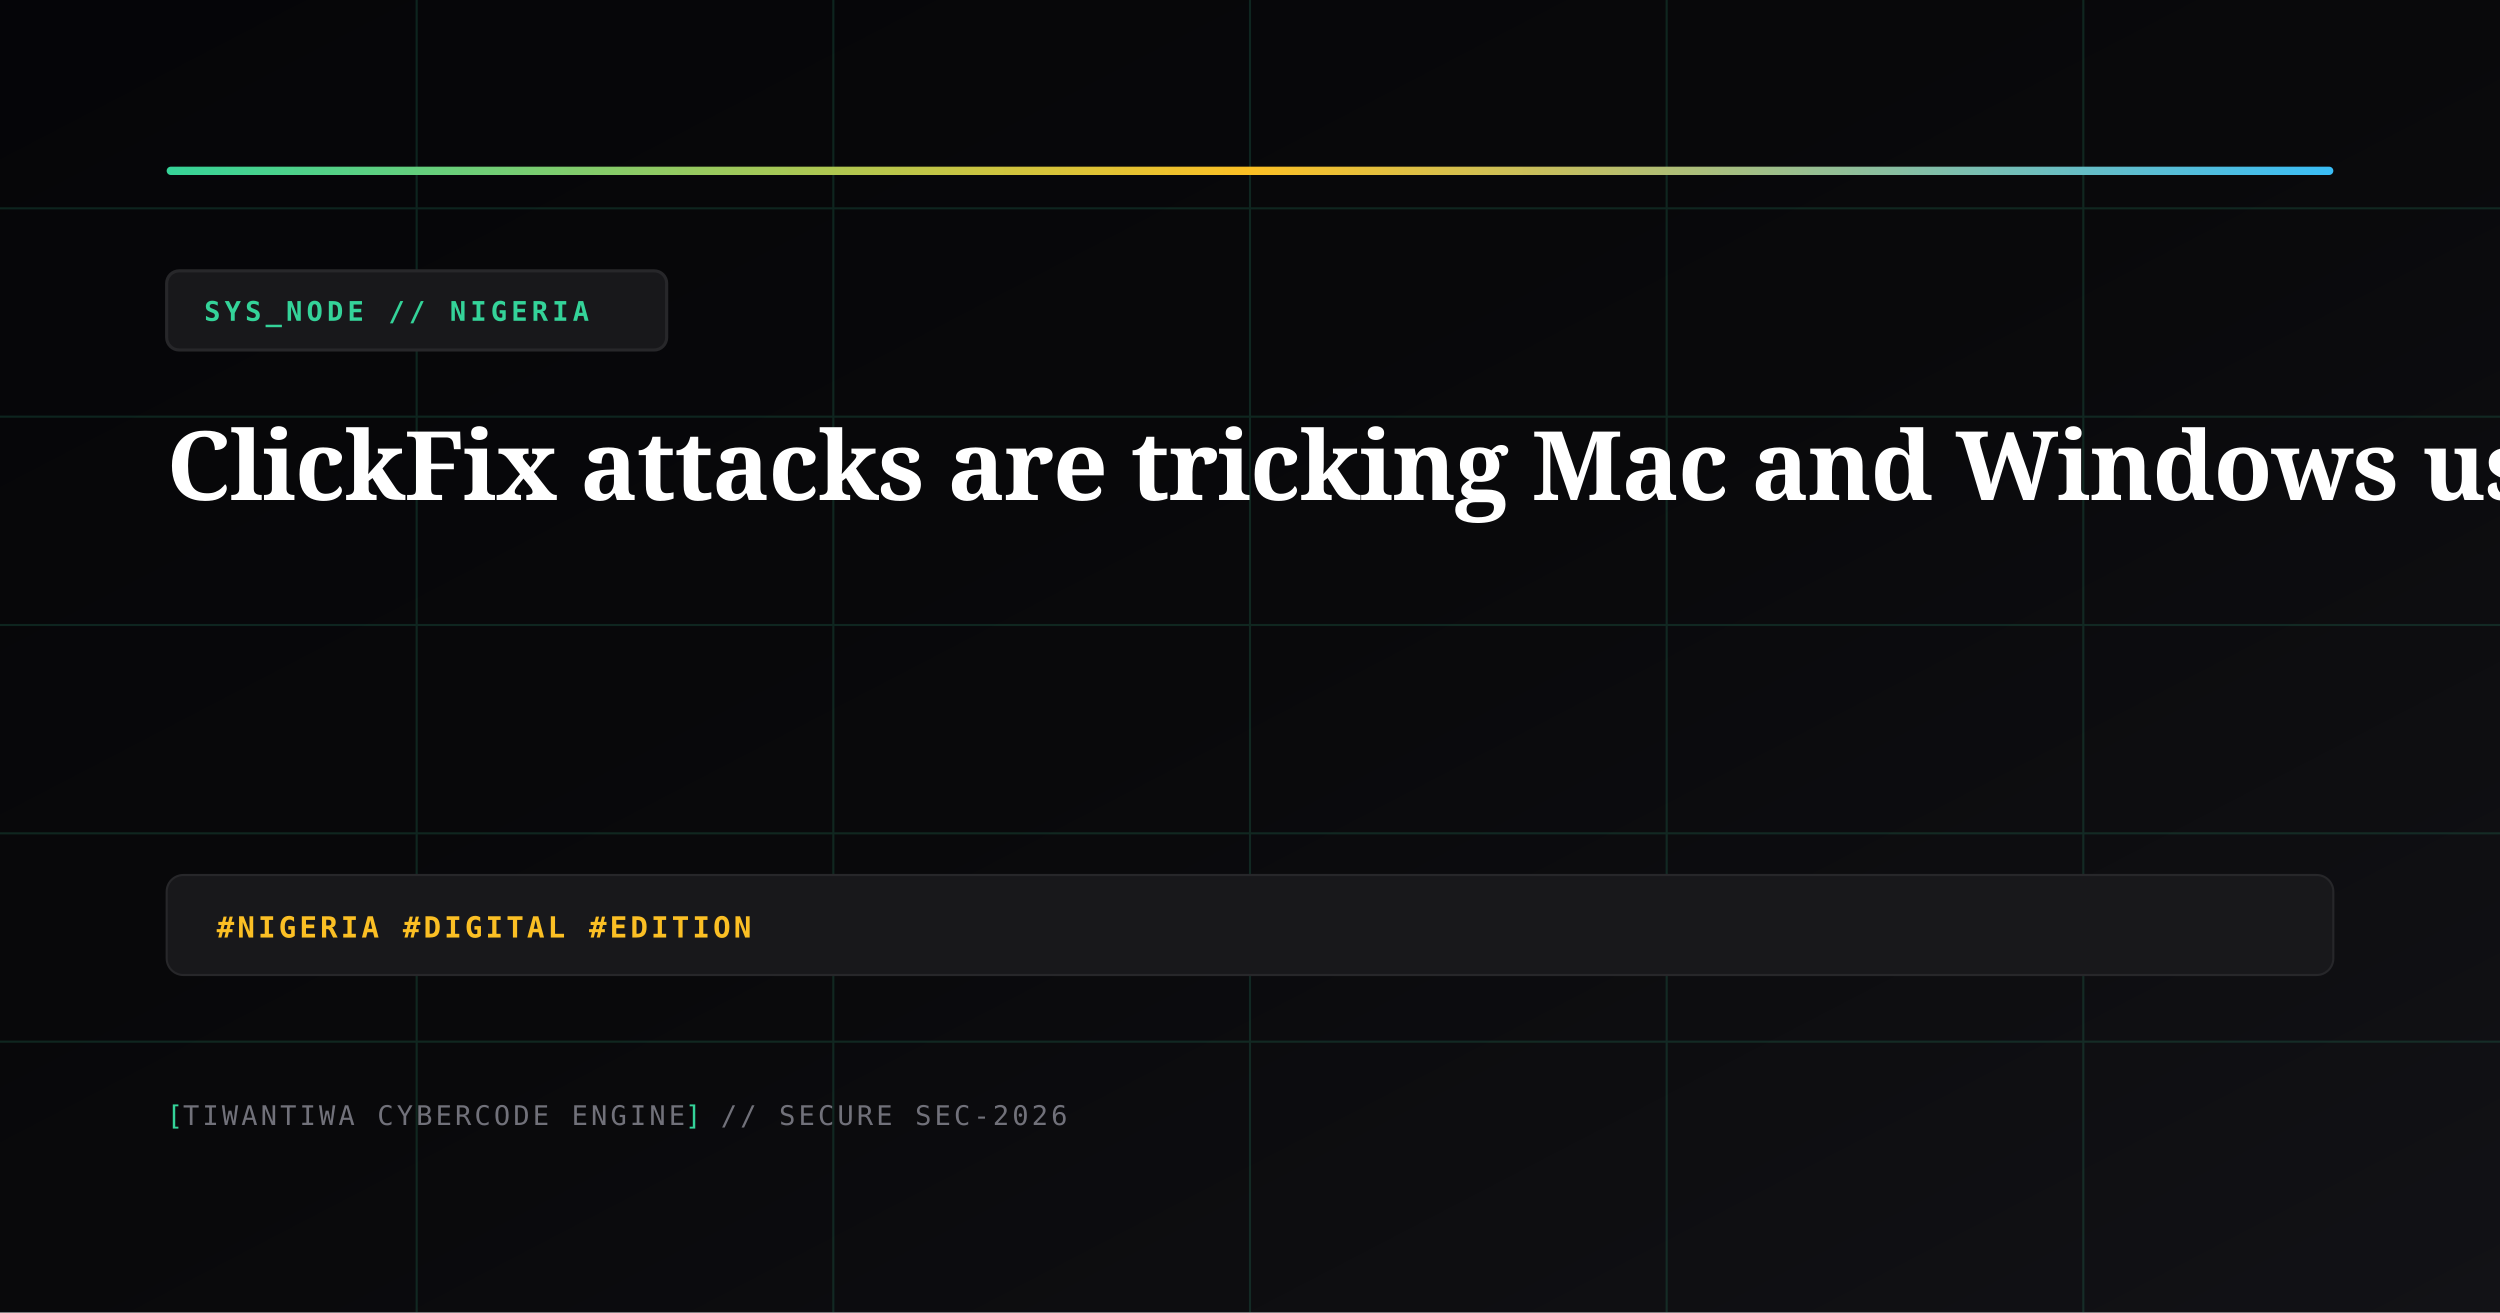
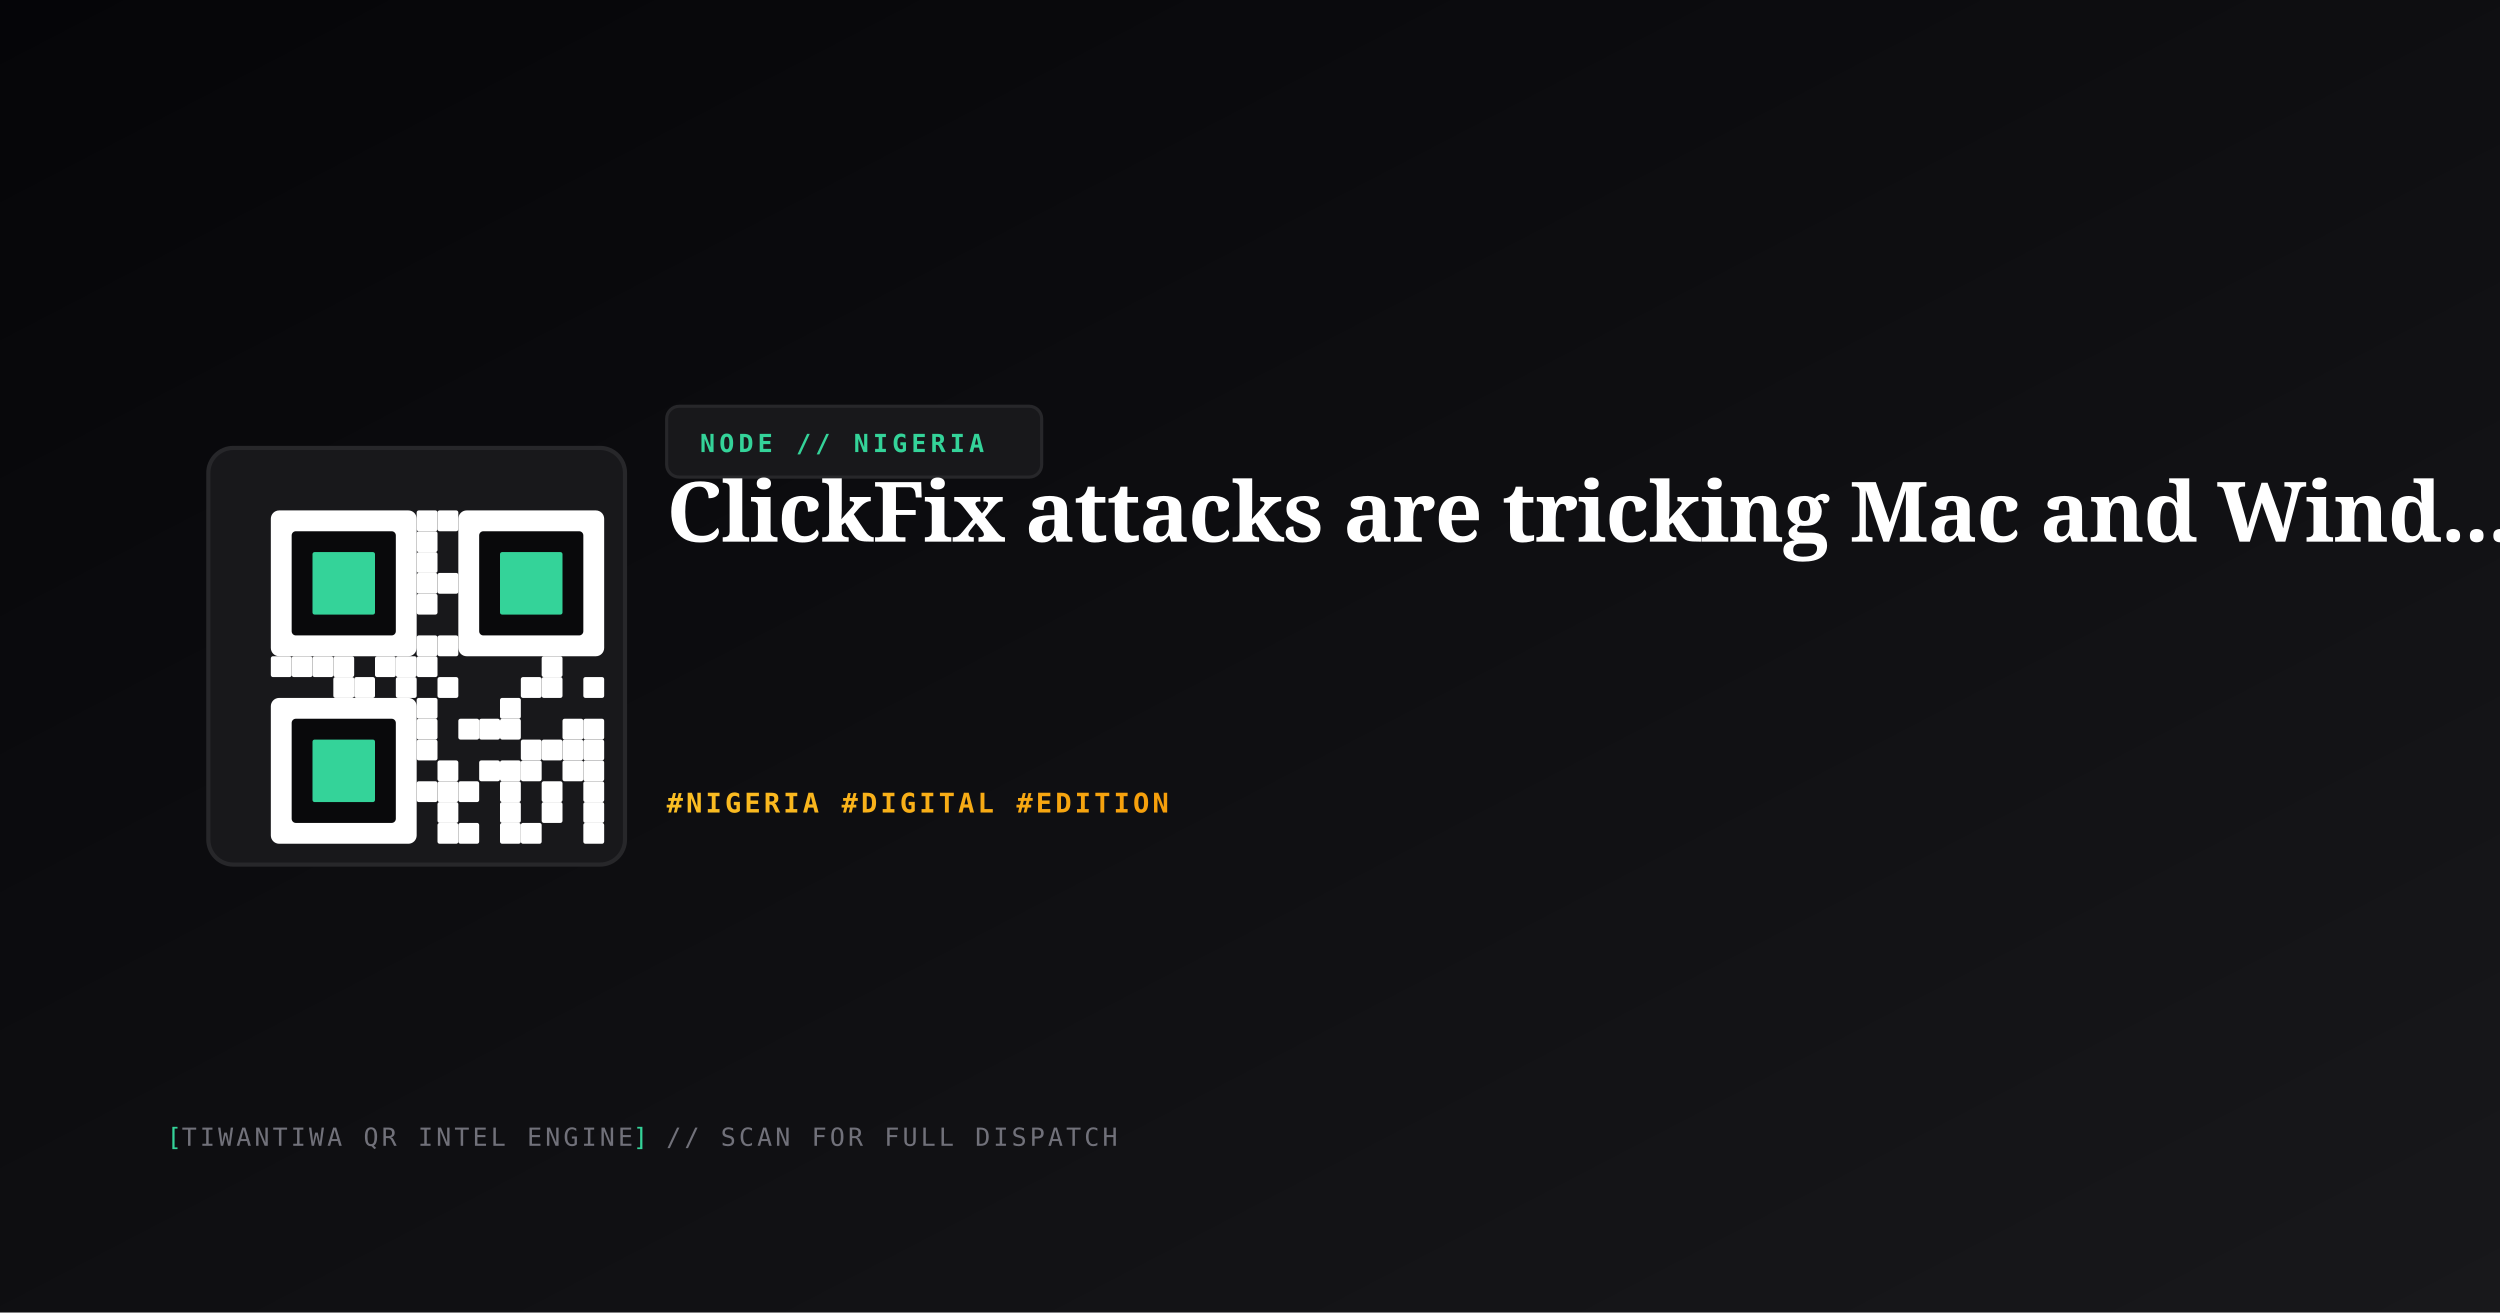
<svg xmlns="http://www.w3.org/2000/svg" viewBox="0 0 1200 630" width="1200" height="630">
  <defs>
    <linearGradient id="bg" x1="0%" y1="0%" x2="100%" y2="100%">
      <stop offset="0%" stop-color="#050508" />
-       <stop offset="50%" stop-color="#09090b" />
-       <stop offset="100%" stop-color="#121216" />
+       <stop offset="100%" stop-color="#18181b" />
    </linearGradient>
-     <linearGradient id="cyber-glow" x1="0%" y1="0%" x2="100%" y2="0%">
-       <stop offset="0%" stop-color="#34d399" />
-       <stop offset="50%" stop-color="#fbbf24" />
-       <stop offset="100%" stop-color="#38bdf8" />
+     <linearGradient id="gold-glow" x1="0%" y1="0%" x2="100%" y2="0%">
+       <stop offset="0%" stop-color="#fbbf24" />
+       <stop offset="100%" stop-color="#f59e0b" />
    </linearGradient>
  </defs>
  <rect width="1200" height="630" fill="url(#bg)" />
-   <g opacity="0.15" stroke="#34d399" stroke-width="1">
-     <path d="M 0 100 L 1200 100 M 0 200 L 1200 200 M 0 300 L 1200 300 M 0 400 L 1200 400 M 0 500 L 1200 500" />
-     <path d="M 200 0 L 200 630 M 400 0 L 400 630 M 600 0 L 600 630 M 800 0 L 800 630 M 1000 0 L 1000 630" />
+   <g transform="translate(80, 195)">
+     <rect x="20" y="20" width="200" height="200" fill="#18181b" stroke="#27272a" stroke-width="2" rx="12" />
+     <g transform="translate(10, 10)">
+       <rect x="40" y="40" width="70" height="70" fill="#ffffff" rx="4" />
+       <rect x="50" y="50" width="50" height="50" fill="#09090b" rx="2" />
+       <rect x="60" y="60" width="30" height="30" fill="#34d399" rx="1" />
+       <rect x="130" y="40" width="70" height="70" fill="#ffffff" rx="4" />
+       <rect x="140" y="50" width="50" height="50" fill="#09090b" rx="2" />
+       <rect x="150" y="60" width="30" height="30" fill="#34d399" rx="1" />
+       <rect x="40" y="130" width="70" height="70" fill="#ffffff" rx="4" />
+       <rect x="50" y="140" width="50" height="50" fill="#09090b" rx="2" />
+       <rect x="60" y="150" width="30" height="30" fill="#34d399" rx="1" />
+       <rect x="110" y="40" width="10" height="10" fill="#ffffff" rx="1" />
+       <rect x="120" y="40" width="10" height="10" fill="#ffffff" rx="1" />
+       <rect x="110" y="50" width="10" height="10" fill="#ffffff" rx="1" />
+       <rect x="110" y="60" width="10" height="10" fill="#ffffff" rx="1" />
+       <rect x="110" y="70" width="10" height="10" fill="#ffffff" rx="1" />
+       <rect x="120" y="70" width="10" height="10" fill="#ffffff" rx="1" />
+       <rect x="110" y="80" width="10" height="10" fill="#ffffff" rx="1" />
+       <rect x="110" y="100" width="10" height="10" fill="#ffffff" rx="1" />
+       <rect x="120" y="100" width="10" height="10" fill="#ffffff" rx="1" />
+       <rect x="40" y="110" width="10" height="10" fill="#ffffff" rx="1" />
+       <rect x="50" y="110" width="10" height="10" fill="#ffffff" rx="1" />
+       <rect x="60" y="110" width="10" height="10" fill="#ffffff" rx="1" />
+       <rect x="70" y="110" width="10" height="10" fill="#ffffff" rx="1" />
+       <rect x="90" y="110" width="10" height="10" fill="#ffffff" rx="1" />
+       <rect x="100" y="110" width="10" height="10" fill="#ffffff" rx="1" />
+       <rect x="110" y="110" width="10" height="10" fill="#ffffff" rx="1" />
+       <rect x="170" y="110" width="10" height="10" fill="#ffffff" rx="1" />
+       <rect x="70" y="120" width="10" height="10" fill="#ffffff" rx="1" />
+       <rect x="80" y="120" width="10" height="10" fill="#ffffff" rx="1" />
+       <rect x="100" y="120" width="10" height="10" fill="#ffffff" rx="1" />
+       <rect x="120" y="120" width="10" height="10" fill="#ffffff" rx="1" />
+       <rect x="160" y="120" width="10" height="10" fill="#ffffff" rx="1" />
+       <rect x="170" y="120" width="10" height="10" fill="#ffffff" rx="1" />
+       <rect x="190" y="120" width="10" height="10" fill="#ffffff" rx="1" />
+       <rect x="110" y="130" width="10" height="10" fill="#ffffff" rx="1" />
+       <rect x="150" y="130" width="10" height="10" fill="#ffffff" rx="1" />
+       <rect x="110" y="140" width="10" height="10" fill="#ffffff" rx="1" />
+       <rect x="130" y="140" width="10" height="10" fill="#ffffff" rx="1" />
+       <rect x="140" y="140" width="10" height="10" fill="#ffffff" rx="1" />
+       <rect x="150" y="140" width="10" height="10" fill="#ffffff" rx="1" />
+       <rect x="180" y="140" width="10" height="10" fill="#ffffff" rx="1" />
+       <rect x="190" y="140" width="10" height="10" fill="#ffffff" rx="1" />
+       <rect x="110" y="150" width="10" height="10" fill="#ffffff" rx="1" />
+       <rect x="160" y="150" width="10" height="10" fill="#ffffff" rx="1" />
+       <rect x="170" y="150" width="10" height="10" fill="#ffffff" rx="1" />
+       <rect x="180" y="150" width="10" height="10" fill="#ffffff" rx="1" />
+       <rect x="190" y="150" width="10" height="10" fill="#ffffff" rx="1" />
+       <rect x="120" y="160" width="10" height="10" fill="#ffffff" rx="1" />
+       <rect x="140" y="160" width="10" height="10" fill="#ffffff" rx="1" />
+       <rect x="150" y="160" width="10" height="10" fill="#ffffff" rx="1" />
+       <rect x="160" y="160" width="10" height="10" fill="#ffffff" rx="1" />
+       <rect x="180" y="160" width="10" height="10" fill="#ffffff" rx="1" />
+       <rect x="190" y="160" width="10" height="10" fill="#ffffff" rx="1" />
+       <rect x="110" y="170" width="10" height="10" fill="#ffffff" rx="1" />
+       <rect x="120" y="170" width="10" height="10" fill="#ffffff" rx="1" />
+       <rect x="130" y="170" width="10" height="10" fill="#ffffff" rx="1" />
+       <rect x="150" y="170" width="10" height="10" fill="#ffffff" rx="1" />
+       <rect x="170" y="170" width="10" height="10" fill="#ffffff" rx="1" />
+       <rect x="190" y="170" width="10" height="10" fill="#ffffff" rx="1" />
+       <rect x="120" y="180" width="10" height="10" fill="#ffffff" rx="1" />
+       <rect x="150" y="180" width="10" height="10" fill="#ffffff" rx="1" />
+       <rect x="170" y="180" width="10" height="10" fill="#ffffff" rx="1" />
+       <rect x="190" y="180" width="10" height="10" fill="#ffffff" rx="1" />
+       <rect x="120" y="190" width="10" height="10" fill="#ffffff" rx="1" />
+       <rect x="130" y="190" width="10" height="10" fill="#ffffff" rx="1" />
+       <rect x="150" y="190" width="10" height="10" fill="#ffffff" rx="1" />
+       <rect x="160" y="190" width="10" height="10" fill="#ffffff" rx="1" />
+       <rect x="190" y="190" width="10" height="10" fill="#ffffff" rx="1" />
+     </g>
  </g>
-   <rect x="80" y="80" width="1040" height="4" fill="url(#cyber-glow)" rx="2" />
-   <g transform="translate(80, 130)">
-     <rect x="0" y="0" width="240" height="38" rx="6" fill="#18181b" stroke="#27272a" stroke-width="1.5" />
-     <text x="18" y="24" fill="#34d399" font-family="monospace" font-size="13" font-weight="bold" letter-spacing="2">SYS_NODE // NIGERIA</text>
+   <g transform="translate(320, 195)">
+     <rect x="0" y="0" width="180" height="34" rx="6" fill="#18181b" stroke="#27272a" stroke-width="1.5" />
+     <text x="16" y="22" fill="#34d399" font-family="monospace" font-size="12" font-weight="bold" letter-spacing="2">NODE // NIGERIA</text>
  </g>
-   <g transform="translate(80, 240)">
-     <text x="0" y="0" fill="#ffffff" font-family="serif" font-size="46" font-weight="bold" width="1040" letter-spacing="-0.5">
-       <tspan x="0" dy="0">ClickFix attacks are tricking Mac and Windows user...</tspan>
+   <g transform="translate(320, 260)">
+     <text x="0" y="0" fill="#ffffff" font-family="serif" font-size="40" font-weight="bold" width="800" letter-spacing="-0.5">
+       <tspan x="0" dy="0">ClickFix attacks are tricking Mac and Wind...</tspan>
    </text>
  </g>
-   <g transform="translate(80, 420)">
-     <rect x="0" y="0" width="1040" height="48" rx="8" fill="#18181b" stroke="#27272a" stroke-width="1" />
-     <text x="24" y="30" fill="#fbbf24" font-family="monospace" font-size="14" font-weight="bold" letter-spacing="1.5">
+   <g transform="translate(320, 390)">
+     <text x="0" y="0" fill="url(#gold-glow)" font-family="monospace" font-size="13" font-weight="bold" letter-spacing="1.5">
      #NIGERIA   #DIGITAL   #EDITION
    </text>
  </g>
-   <g transform="translate(80, 540)">
-     <text x="0" y="0" font-family="monospace" font-size="13" fill="#71717a" letter-spacing="1.5">
-       <tspan fill="#34d399">[</tspan>TIWANTIWA CYBERCODE ENGINE<tspan fill="#34d399">]</tspan> // SECURE SEC-2026
+   <g transform="translate(80, 550)">
+     <text x="0" y="0" font-family="monospace" font-size="12" fill="#71717a" letter-spacing="1.5">
+       <tspan fill="#34d399">[</tspan>TIWANTIWA QR INTEL ENGINE<tspan fill="#34d399">]</tspan> // SCAN FOR FULL DISPATCH
    </text>
  </g>
</svg>
